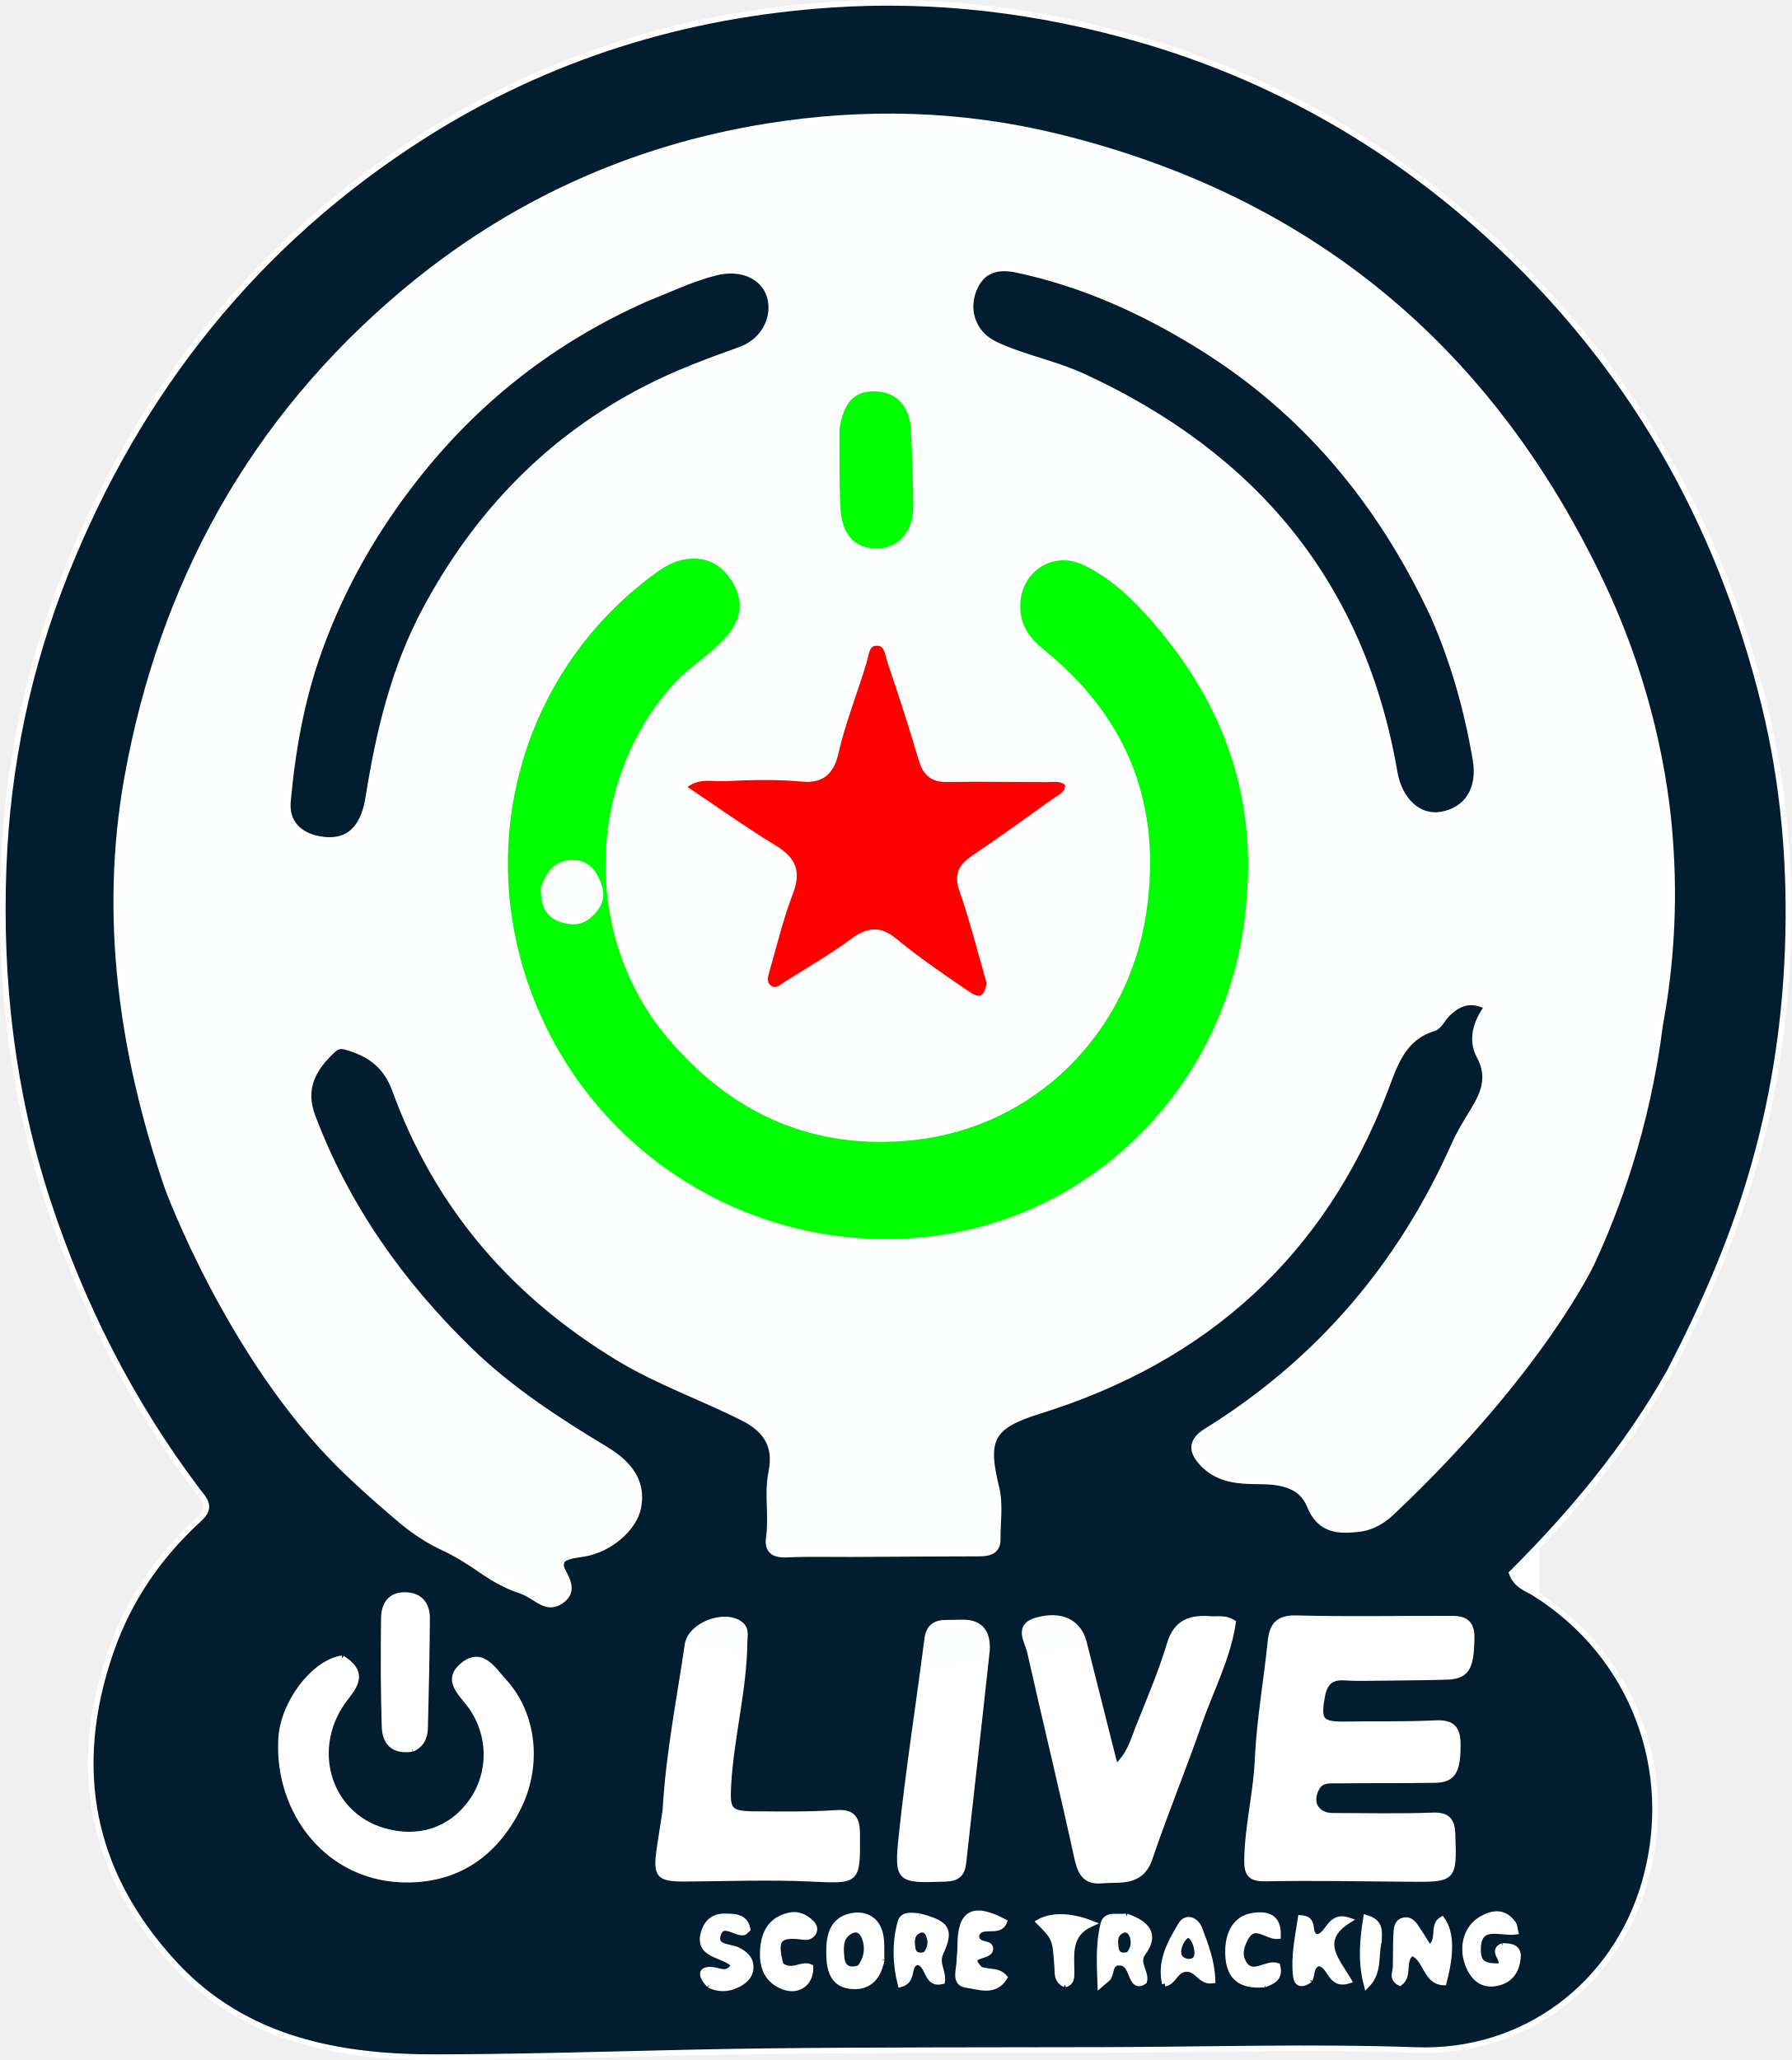
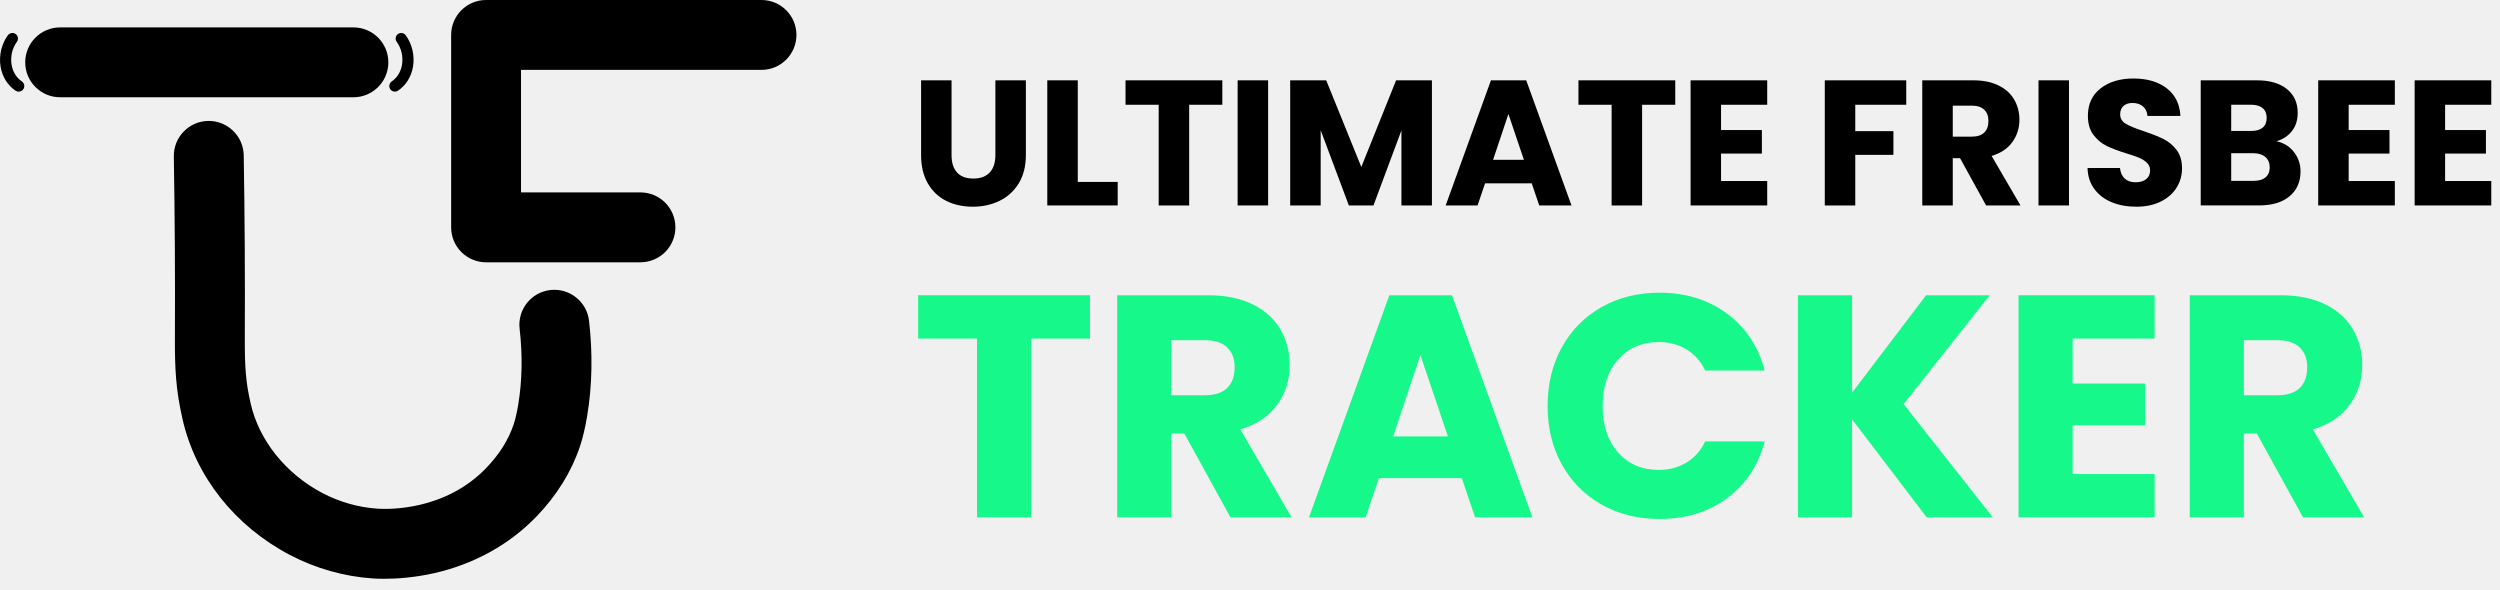
- <svg xmlns="http://www.w3.org/2000/svg" id="Capa_2" data-name="Capa 2" viewBox="0 0 318.7 366.47">
+ <svg xmlns="http://www.w3.org/2000/svg" id="Capa_1" data-name="Capa 1" viewBox="0 0 994.64 234.65">
  <defs>
    <style>
      .cls-1 {
-         fill: #021d30;
-       }
- 
-       .cls-1, .cls-2, .cls-3, .cls-4 {
-         stroke: #fff;
-         stroke-miterlimit: 10;
-       }
- 
-       .cls-2 {
-         fill: red;
-       }
- 
-       .cls-5 {
-         fill: #fff;
-       }
- 
-       .cls-5, .cls-6 {
-         stroke-width: 0px;
-       }
- 
-       .cls-3, .cls-6 {
-         fill: lime;
-       }
- 
-       .cls-4 {
-         fill: #fdfeff;
+         fill: #16f98a;
      }
    </style>
  </defs>
-   <g id="Layer_1" data-name="Layer 1">
-     <rect class="cls-5" x="44.31" y="268.27" width="229.56" height="91.02" />
-     <ellipse class="cls-4" cx="159.1" cy="153.06" rx="149.1" ry="143.85" />
-     <path class="cls-3" d="m222.13,161.79c-2.92,30.6-26.44,55.16-56.68,58.68-31.67,3.68-61.54-15.18-71.91-45.16-9.25-26.72-.65-55.68,21.28-72.62,2.04-1.58,4.11-3.16,6.76-3.64,3.67-.66,6.65.54,8.75,3.58,2.39,3.45,2.31,6.92,0,10.06-2.8,3.79-7.08,5.93-10.21,9.43-15.41,17.2-15.92,44.47-.97,62.18,11.38,13.48,25.84,19.92,43.44,18.01,21.28-2.31,37.69-18.8,40.85-39.98,2.83-18.92-3.16-34.29-17.95-46.29-2.51-2.04-4.33-4.31-4.47-7.75-.26-6.74,6.01-11.11,12.07-8.19,4.97,2.4,8.88,6.21,12.44,10.31,12.72,14.65,18.81,31.5,16.59,51.39m-125.4-3.66c0,2.32.47,4.43,2.95,5.33,1.77.65,3.55.75,5.11-.61,1.69-1.46,2.57-3.12,1.73-5.46-.76-2.12-1.94-3.75-4.28-3.89-2.83-.16-4.55,1.43-5.5,4.63Z" />
-     <path class="cls-1" d="m114.42,53.36c4.46-1.74,8.52-3.75,12.92-4.86,4.46-1.13,8.47.6,9.57,4.14,1.17,3.75-.95,8.04-5.2,9.56-5.71,2.04-11.37,4.14-16.77,6.92-17.3,8.9-30.12,22.25-39.26,39.31-5.62,10.49-8.3,21.84-10.15,33.47-.93,5.84-3.89,8.25-8.73,7.36-3.63-.67-5.91-2.98-5.57-6.7.82-9.12,2.43-18.11,5.54-26.79,4.17-11.64,10.26-22.15,17.99-31.77,10.7-13.31,23.81-23.49,39.65-30.61Z" />
-     <path class="cls-1" d="m254.78,109.01c3.8,8.55,6.23,17.22,7.75,26.16.89,5.23-1.59,9.05-6.23,9.76-3.93.6-7.31-2.56-8.17-7.54-5.77-33.48-24.93-56.39-55.44-70.44-4.37-2.01-9.03-3.01-13.45-4.76-.96-.38-1.92-.77-2.81-1.28-3.32-1.91-4.62-5.74-3.16-9.38,1.41-3.53,4.2-4.26,7.61-3.53,11.87,2.51,22.73,7.46,32.96,13.85,18.38,11.47,31.62,27.45,40.93,47.18Z" />
-     <path class="cls-2" d="m176.05,174.94c-.73,4.28-3.02,2.48-4.71,1.33-4.16-2.82-8.31-5.7-12.19-8.89-2.73-2.24-4.79-1.88-7.45.08-3.74,2.75-7.77,5.09-11.71,7.55-.93.58-1.93,1.64-3.13.72-1.12-.86-.7-2.15-.39-3.24,1.31-4.58,2.43-9.24,4.13-13.67,1.44-3.74.55-5.91-2.8-7.95-5.46-3.32-10.67-7.05-16.33-10.84,2.59-2.29,5.15-1.46,7.39-1.56,4.63-.22,9.3-.36,13.9.08,3.81.37,5.25-1.67,5.92-4.61,1.26-5.55,3.41-10.8,5.03-16.23.4-1.34.4-3.2,2.1-3.33,2.08-.16,2.13,2.01,2.58,3.34,1.95,5.74,3.81,11.51,5.53,17.32.73,2.46,1.94,3.64,4.64,3.58,5.92-.12,11.85.02,17.78.01,1.28,0,2.59-.29,3.64.8.21,1.83-1.35,2.34-2.44,3.13-4.72,3.39-9.43,6.79-14.24,10.04-2.19,1.48-3.11,2.9-2.13,5.71,1.86,5.36,3.25,10.88,4.9,16.63Z" />
-     <path class="cls-6" d="m149.35,76.43c.73-4.96,2.74-6.98,6.5-6.81,3.72.17,6.02,2.65,6.23,6.91.21,4.48.38,8.96.41,13.45.03,4.39-2.44,7.37-6.05,7.58-4.06.24-6.61-2.17-6.89-7-.27-4.59-.17-9.21-.2-14.13Z" />
-     <g>
-       <path class="cls-1" d="m297.06,244.01c-7.68,13.59-17.42,25.22-28.09,35.86.86,2.25,2.63,2.69,4,3.54,17.59,11.01,25.35,31.57,19.65,51.45-5.23,18.24-21.41,30.51-40.62,29.84-18.53-.65-37.1-.07-55.65-.02-19.97.05-39.93,0-59.9.22-19.58.23-39.16,1.03-58.74,1.07-17.46.04-34.21-3.1-46.72-16.67-14.85-16.09-18.49-34.73-11.25-55.56,3.23-9.28,8.58-16.99,15.72-23.52,2.42-2.21.83-3.5-.4-5.15-11.76-15.61-20.48-32.82-26.56-51.35C2.17,194.42-.13,174.56.64,154.29c.69-18.1,4.38-35.62,11.06-52.35,13-32.52,33.96-58.88,63.61-77.75C97.35,10.18,121.61,2.62,147.81.85c18.69-1.27,36.94.99,54.69,6.08,23.2,6.65,43.91,18.29,61.92,34.55,25.31,22.85,41.46,51.12,49.52,84.07,3.47,14.2,4.68,28.7,4.13,43.33-.51,13.85-2.67,27.39-6.66,40.7-3.57,11.91-8.52,23.18-14.36,34.44m-1.69-61.68c1.44-7.74,2.71-18.56,1.89-31.4-.29-4.48-1.42-24.09-12.2-46.93-19.71-41.75-51.71-68.6-96.77-79.67-17.17-4.22-34.48-4.65-51.78-1.87-24.19,3.89-45.84,13.75-64.66,29.57-26.97,22.68-42.98,51.83-49.19,86.17-4.49,24.84-.95,49.34,7.16,73.08,0,0,10.88,29.69,30.58,49.3,3.18,3.16,7.02,6.51,7.02,6.51,3.43,2.99,5.14,4.49,7.37,5.95,3.82,2.52,4.29,1.99,9.07,5.1,2.3,1.5,3.11,2.22,5.39,3.4,3.14,1.63,3.04,1.01,5.37,2.41,1.4.85,2.45,1.67,3.79,1.45.62-.1,1.24-.39,1.83-.91,1.73-1.52.81-3.29-.05-4.94-.3-.56-.59-1.17-.1-2.07,1-.76,2.44-.84,3.82-1.07,4.54-.75,8.92-4.47,9.66-8.23.81-4.13-1.01-7.47-5.78-10.35-8.63-5.2-17.05-10.67-24.32-17.76-12.18-11.88-21.78-25.43-27.83-41.43-1.88-4.96.04-8.46,3.45-11.71.71-.68,1.36-1,2.39-.71,4.18,1.17,7.18,3.2,8.81,7.7,7.52,20.67,21.08,36.39,39.88,47.73,6.98,4.21,14.67,6.9,21.91,10.53,4.41,2.21,6.07,5.15,5.15,9.74-.78,3.88.12,7.71-.43,11.54-.33,2.3.76,3.21,3.16,3.09,3.85-.18,7.72-.06,11.58-.08,7.6-.04,15.2-.1,22.8-.11,1.77,0,3.2-.49,3.18-2.5-.03-3.08.51-6.21-.24-9.25-2.12-8.6-.95-10.93,7.62-13.6,29.61-9.21,50.37-27.89,61.52-57.02,1.73-4.52,3.12-9.4,8.69-11.06.94-.28,1.54-1.66,2.35-2.48,1.96-1.96,4.13-2.93,7.15-1.36-2.06,2.77-2.93,5.96-1.41,8.74,2.41,4.41.17,7.68-1.86,11.01-.94,1.55-1.84,3.08-2.57,4.73-9.54,21.49-24.12,38.61-44.15,51.02-2.77,1.72-2.87,3.68-.26,6.16,2.64,2.5,5.99,2.75,9.41,2.77,3.73.01,7.67.43,9.24,4.3,1.79,4.44,5.05,4.62,8.78,4.18,3.45-.4,5.68-2.79,6.39-3.46,26.16-24.84,35-43.79,35-43.79,4.37-9.38,9.81-23.76,12.2-42.43Zm-49.31,116.15c3.73-.05,7.47-.07,11.2-.17,3.69-.1,4.52-1.5,4.58-7.04.04-3.63-2.5-3.32-4.82-3.32-8.76-.02-17.53.16-26.28-.08-3.25-.09-4.38,1.15-4.68,4.11-.73,7.06-1.99,14.08-2.31,21.16-.27,5.96-1.78,11.74-1.87,17.7-.04,2.46.56,3.38,3.24,3.33,8.5-.14,17.01,0,25.51.08,8.1.07,8.08.09,7.81-7.96-.08-2.34-.82-3.44-3.49-3.34-5.92.22-11.85.08-17.78.07-2.94,0-4.29-2.31-2.94-4.88.86-1.63,2.39-1.37,3.74-1.39,5.79-.08,11.59,0,17.39-.1,3.24-.05,4.06-1.68,4.01-6.49-.03-2.88-1.19-3.76-4.03-3.62-5.27.26-10.56.12-15.85.21-4.5.08-5.07-.63-4.23-5.07.43-2.29,1.52-3.41,3.93-3.25,2.06.14,4.13.07,6.87.05m-53.31-6.68c-1.08-3.35-4.02-4.7-8.18-3.59-3.81,1.02-1.75,3.71-1.31,5.66,2.7,12.05,5.64,24.04,8.27,36.1.59,2.72,1.23,4.86,4.44,4.57,3.28-.3,7.02.67,8.6-3.98,2.72-8.03,5.97-15.89,8.75-23.9,2.08-6,5.14-11.71,6.07-18.02-1.42-.9-2.75-.54-4.01-.63-3.48-.26-6.08.48-7.27,4.48-1.54,5.16-3.71,10.13-5.69,15.15-.86,2.18-1.43,4.57-3.94,6.83-1.97-7.79-3.78-14.94-5.72-22.66m-74.37,30.27c-.33,2.17-.67,4.34-1,6.51-.76,5.11-.27,5.66,4.78,5.62,7.33-.05,14.68-.33,22,0,8.41.38,8.39.62,8.35-7.7,0-.26,0-.52-.01-.77-.11-2.29-.91-3.42-3.6-3.24-4.87.33-9.78.25-14.67.22-4.56-.03-4.9-.74-4.64-5.25.49-8.52,2.79-16.82,2.88-25.37.01-1.11.39-2.33-.79-3.2-2.82-2.11-8.85.2-9.36,3.69-1.38,9.57-3.34,19.07-3.94,29.51m-57.5-27.11c-5.06.76-10.52,7.95-10.87,14.34-.7,13.02,8.42,25.16,22.59,25.05,8.97-.07,15.41-4.67,19.45-12.49,3.98-7.69,2.97-16.99-2.43-22.83-1.84-1.99-3.87-5.58-7.25-2.83-3.26,2.65-.26,4.99,1.35,7.21,3.7,5.11,3.78,11.91.22,16.99-3.61,5.15-9.4,7.09-15.71,5.25-10.09-2.94-13.55-15.1-6.62-23.8,2-2.52,2.95-4.57-.72-6.89m114.72-1.57q.19-4.96-4.61-4.79c-.9.03-1.8.03-2.7.04-1.95.01-3.06.8-3.33,2.9-1.5,11.64-3.33,23.25-4.56,34.92-.85,8.06-.51,8.01,7.73,7.74,2.15-.07,3.03-.8,3.26-2.83,1.38-12.43,2.8-24.86,4.21-37.98m-102.28,17.7c1.63-.7,2.27-2.06,2.3-3.7.15-6.53.33-13.07.35-19.61,0-2.55-1.43-4.12-4.12-4.06-2.66.06-3.54,1.98-3.57,4.18-.07,6.41-.08,12.82.13,19.23.08,2.5,1.27,4.5,4.91,3.96m90.22,29.75c-1.29-.12-2.96-.42-3.36,1.08-.97,3.64-.91,7.33.03,11.05,2.53-.67,1.06-3.53,3.03-3.95,2.11.32,1.42,4.16,4.38,3.41.22-1.8-1.13-3.17-.29-5.01,1.9-4.17,1.23-5.27-3.79-6.58m36.86.02c-1.43.3-3.59-.54-4.08,1.29-.88,3.33-.72,6.8-.57,10.88.95-.83,1.3-1.02,1.47-1.31.55-.92.26-2.55,1.82-2.61,1.61-.06,1.93,1.42,2.44,2.58.41.93.96,1.53,2.08.77.47-1.7-1.56-3.24-.2-5.09,2.36-3.22.81-5.18-2.95-6.49m47.89,8.8c.06,1.02-.85,2.27.77,3.04,1.8-1.32.26-4.1,2.13-5.33,2.66,1,2.34,5.1,5.66,5.25,1.42-5.3,1.31-8.96-.32-11.22-1.87,1.11-.15,3.82-2.28,5.04-.72-1.14-1.39-2.22-2.09-3.28-.57-.87-1.2-1.84-2.41-1.59-1.28.27-1.3,1.5-1.36,2.49-.1,1.66-.04,3.33-.11,5.61m-91.45-1.06c-.06-1.54.1-3.13-.24-4.6-.65-2.76-2.86-3.77-5.34-3.17-3.45.83-3.81,3.88-3.76,6.8.04,2.55.6,5.17,3.64,5.6,2.87.4,5-.93,5.71-4.62m17.56,1.7c-3.27-3.22,2.42-1.81,1.72-4.04-.35-.77-2.5-.19-2.43-2.07.79-2.36,4.05-.04,4.96-2.39-5.56-2.93-7.85-1.63-7.82,4.34,0,.9-.14,1.79-.16,2.69-.04,1.57-1.01,3.91,1.26,4.21,2.16.29,5.02,1.52,6.78-1.33-1.14-1.35-2.58-.85-4.3-1.41m58.61,1.82c.47-.99.13-2.39,1.5-2.92,2.28.09,1.96,4.21,5.43,3.07-2.06-3.54-5.73-7.14-.03-10.73-3.6-1.21-3.57,3.09-5.8,2.95-1.62-.76.07-3.19-2.72-3.37-.51,3.4-1.27,6.8-.87,10.33.14,1.22.89,1.85,2.49.68m34.28-6.03c-2.19.93.72,2.54-.48,3.6-2.85.07-3.82-.56-3.87-2.72-.13-5.22,4.03-3.02,6.66-3.4-.17-.7-.16-1.12-.36-1.4-1.62-2.31-3.69-2.06-5.77-.82-2.76,1.63-3.61,5.32-2.1,8.57,1.06,2.27,2.76,3.39,5.29,2.69,2.11-.58,3.1-2.13,3.36-4.25.22-1.76-.75-2.29-2.74-2.26m-141.14,6.94c1.6.77,3.23.79,4.83.05,1.34-.62,2.48-1.54,2.55-3.1.08-1.59-.99-2.54-2.35-3.19-1.38-.65-4.12-.37-3.48-2.63.76-2.68,3.01-.28,4.58-.48.2-.03.37-.3.72-.6-.48-2.3-2.38-2.23-4.11-2.26-1.7-.03-2.97.84-3.56,2.45-1.73,4.73,3.61,4.17,5.24,6.25-1.17,1.86-2.36,1.03-3.6.85-2.09-.29-2.68.57-.82,2.65m12.74-3.52c-1.24-4.67-.44-5.64,4.16-5.01.73.1,1.27-.16,1.63-.74.41-.65.14-1.29-.33-1.75-1.05-1.05-2.32-1.69-3.84-1.37-3.32.69-4.6,3.03-4.8,6.16-.19,2.97.7,5.42,3.67,6.55,2.66,1.01,4.89-.68,4.8-3.5-1.61-.75-3.2,1.24-5.29-.34m68.33,3.28c1.7-.25,1.84-2.67,4.01-2.6,1.86.06,2.38,2.37,4.48,2.06-.08-3.31-1.21-6.29-2.33-9.23-.6-1.57-2.35-2.27-3.29-.7-1.89,3.15-3.77,6.47-2.87,10.47m17.73.16c1.47-.55,2.9-1.13,2.3-3.33-2.05-.71-4.67,2.38-6.18-.85-.65-1.39-.19-2.74.5-4.04,1.6-3.01,3.75-.21,5.79-.37.14-3.5-1.93-4.02-4.44-3.65-3.08.45-4.63,3.14-4.44,7.03.18,3.84,2.14,5.59,6.48,5.21m-35.49,0c1.13-.3,1.16-1.16,1.16-2.12,0-3.31-.67-6.86,3.58-8.73-3.76-1.49-7.17-1.51-9.35-.27,2.89,2.92,2.87,2.92,3.23,8.24.07.97-.15,2.11,1.38,2.88m55.85-7.71c-.02-1.55.51-3.35-2.29-4.17-.63,4.04-1,7.74.11,12.01,2.29-2.35,1.5-4.96,2.18-7.83Z" />
-       <path class="cls-1" d="m200.83,347.72c-1.42.42-2.18-.1-2.31-1.17-.13-1.04-.28-2.25.8-2.95,1.15-.74,1.89-.04,2.2.96.32,1.06.17,2.12-.69,3.16Z" />
-       <path class="cls-1" d="m211.45,344.25c-.93-.04-2.52,2.85-1.42,4.11.6.68,1.93.84,2.55.28,1.12-1.01-.15-4.36-1.13-4.39Z" />
-       <path class="cls-1" d="m164.67,347.72c-1.42.42-2.18-.1-2.31-1.17-.13-1.04-.28-2.25.8-2.95,1.15-.74,1.89-.04,2.2.96.32,1.06.17,2.12-.69,3.16Z" />
-       <path class="cls-1" d="m152.97,350.09c-2,.68-3.06-.11-3.23-1.76-.16-1.6-.34-3.45,1.19-4.55,1.63-1.17,2.66-.1,3.07,1.43.43,1.62.2,3.26-1.03,4.88Z" />
-     </g>
+   <g>
+     <path d="m378.58,31.96v29.79c0,2.98.73,5.27,2.2,6.88,1.46,1.61,3.62,2.41,6.45,2.41s5.01-.8,6.52-2.41c1.51-1.61,2.27-3.9,2.27-6.88v-29.79h12.13v29.71c0,4.44-.95,8.2-2.84,11.28-1.89,3.07-4.43,5.39-7.62,6.95s-6.75,2.34-10.67,2.34-7.44-.77-10.53-2.31c-3.1-1.54-5.54-3.85-7.34-6.95-1.8-3.1-2.69-6.87-2.69-11.31v-29.71h12.13Z" />
+     <path d="m428.79,72.38h15.89v9.36h-28.01V31.96h12.13v40.42Z" />
+     <path d="m486.31,31.96v9.72h-13.19v40.07h-12.13v-40.07h-13.19v-9.72h38.51Z" />
+     <path d="m504.53,31.96v49.78h-12.13V31.96h12.13Z" />
+     <path d="m569.7,31.96v49.78h-12.13v-29.86l-11.13,29.86h-9.79l-11.21-29.93v29.93h-12.13V31.96h14.33l13.97,34.47,13.83-34.47h14.25Z" />
+     <path d="m609.42,72.95h-18.58l-2.98,8.79h-12.69l18.01-49.78h14.04l18.01,49.78h-12.84l-2.98-8.79Zm-3.12-9.36l-6.17-18.23-6.1,18.23h12.27Z" />
+     <path d="m666.51,31.96v9.72h-13.19v40.07h-12.13v-40.07h-13.19v-9.72h38.51Z" />
+     <path d="m684.73,41.67v10.07h16.24v9.36h-16.24v10.92h18.37v9.72h-30.49V31.96h30.49v9.72h-18.37Z" />
+     <path d="m758.41,31.96v9.72h-20.28v10.5h15.18v9.43h-15.18v20.14h-12.13V31.96h32.41Z" />
+     <path d="m790.18,81.74l-10.35-18.79h-2.91v18.79h-12.13V31.96h20.35c3.92,0,7.27.69,10.03,2.06,2.77,1.37,4.83,3.25,6.21,5.64,1.37,2.39,2.06,5.05,2.06,7.98,0,3.31-.93,6.27-2.8,8.87-1.87,2.6-4.62,4.44-8.26,5.53l11.49,19.71h-13.69Zm-13.26-27.37h7.52c2.22,0,3.89-.54,5-1.63,1.11-1.09,1.67-2.62,1.67-4.61s-.56-3.38-1.67-4.47c-1.11-1.09-2.78-1.63-5-1.63h-7.52v12.34Z" />
+     <path d="m823.16,31.96v49.78h-12.13V31.96h12.13Z" />
+     <path d="m840.18,80.47c-2.88-1.18-5.19-2.93-6.91-5.25-1.73-2.32-2.64-5.11-2.73-8.37h12.91c.19,1.84.83,3.25,1.91,4.22,1.09.97,2.51,1.45,4.26,1.45s3.21-.41,4.25-1.24c1.04-.83,1.56-1.97,1.56-3.44,0-1.23-.41-2.25-1.24-3.05-.83-.8-1.84-1.46-3.05-1.99-1.21-.52-2.92-1.11-5.14-1.77-3.22-.99-5.84-1.99-7.87-2.98-2.03-.99-3.78-2.46-5.25-4.4-1.47-1.94-2.2-4.47-2.2-7.59,0-4.63,1.68-8.26,5.04-10.89,3.36-2.62,7.73-3.94,13.12-3.94s9.9,1.31,13.26,3.94c3.36,2.62,5.15,6.28,5.39,10.96h-13.12c-.1-1.61-.69-2.87-1.77-3.79-1.09-.92-2.48-1.38-4.18-1.38-1.47,0-2.65.39-3.55,1.17-.9.78-1.35,1.9-1.35,3.37,0,1.61.76,2.86,2.27,3.76,1.51.9,3.88,1.87,7.09,2.91,3.21,1.09,5.83,2.13,7.84,3.12,2.01.99,3.75,2.44,5.21,4.33,1.46,1.89,2.2,4.33,2.2,7.3s-.72,5.41-2.16,7.73c-1.44,2.32-3.53,4.16-6.28,5.53-2.74,1.37-5.98,2.06-9.72,2.06s-6.9-.59-9.79-1.77Z" />
+     <path d="m912.66,60.5c1.75,2.25,2.62,4.81,2.62,7.69,0,4.16-1.45,7.46-4.36,9.89-2.91,2.44-6.96,3.65-12.16,3.65h-23.19V31.96h22.41c5.06,0,9.02,1.16,11.88,3.47,2.86,2.32,4.29,5.46,4.29,9.43,0,2.93-.77,5.37-2.3,7.3-1.54,1.94-3.58,3.29-6.13,4.04,2.88.62,5.2,2.05,6.95,4.29Zm-24.96-8.4h7.94c1.99,0,3.51-.44,4.57-1.31,1.06-.88,1.6-2.16,1.6-3.87s-.53-3-1.6-3.9c-1.06-.9-2.59-1.35-4.57-1.35h-7.94v10.42Zm13.65,18.47c1.11-.92,1.67-2.26,1.67-4.01s-.58-3.12-1.74-4.11c-1.16-.99-2.75-1.49-4.79-1.49h-8.79v10.99h8.94c2.03,0,3.6-.46,4.72-1.38Z" />
+     <path d="m934.43,41.67v10.07h16.24v9.36h-16.24v10.92h18.37v9.72h-30.49V31.96h30.49v9.72h-18.37Z" />
+     <path d="m972.8,41.67v10.07h16.24v9.36h-16.24v10.92h18.37v9.72h-30.49V31.96h30.49v9.72h-18.37Z" />
+     <path class="cls-1" d="m433.66,117.46v17.25h-23.42v71.14h-21.53v-71.14h-23.42v-17.25h68.37Z" />
+     <path class="cls-1" d="m489.56,205.85l-18.38-33.37h-5.16v33.37h-21.53v-88.39h36.14c6.97,0,12.91,1.22,17.82,3.65,4.91,2.44,8.58,5.77,11.02,10.01,2.43,4.24,3.65,8.96,3.65,14.16,0,5.88-1.66,11.12-4.97,15.74-3.32,4.62-8.21,7.89-14.67,9.82l20.4,35h-24.3Zm-23.54-48.6h13.35c3.94,0,6.9-.96,8.88-2.9,1.97-1.93,2.96-4.66,2.96-8.18s-.99-6-2.96-7.93c-1.97-1.93-4.93-2.9-8.88-2.9h-13.35v21.91Z" />
+     <path class="cls-1" d="m581.6,190.24h-32.99l-5.29,15.61h-22.54l31.98-88.39h24.93l31.98,88.39h-22.79l-5.29-15.61Zm-5.54-16.62l-10.95-32.36-10.83,32.36h21.78Z" />
+     <path class="cls-1" d="m621.39,138.17c3.78-6.84,9.04-12.17,15.8-15.99,6.76-3.82,14.42-5.73,22.98-5.73,10.49,0,19.47,2.77,26.94,8.31,7.47,5.54,12.47,13.09,14.98,22.66h-23.67c-1.76-3.69-4.26-6.5-7.49-8.44-3.23-1.93-6.91-2.9-11.02-2.9-6.63,0-12,2.31-16.12,6.93-4.11,4.62-6.17,10.79-6.17,18.51s2.06,13.89,6.17,18.51c4.11,4.62,9.48,6.93,16.12,6.93,4.11,0,7.78-.96,11.02-2.9,3.23-1.93,5.73-4.74,7.49-8.44h23.67c-2.52,9.57-7.51,17.1-14.98,22.6-7.47,5.5-16.45,8.25-26.94,8.25-8.56,0-16.22-1.91-22.98-5.73-6.76-3.82-12.02-9.13-15.8-15.93-3.78-6.8-5.67-14.56-5.67-23.29s1.89-16.51,5.67-23.36Z" />
+     <path class="cls-1" d="m766.56,205.85l-29.71-39.03v39.03h-21.53v-88.39h21.53v38.78l29.46-38.78h25.31l-34.25,43.31,35.51,45.08h-26.32Z" />
+     <path class="cls-1" d="m824.61,134.71v17.88h28.83v16.62h-28.83v19.39h32.61v17.25h-54.14v-88.39h54.14v17.25h-32.61Z" />
+     <path class="cls-1" d="m916.27,205.85l-18.38-33.37h-5.16v33.37h-21.53v-88.39h36.14c6.97,0,12.91,1.22,17.82,3.65,4.91,2.44,8.58,5.77,11.02,10.01,2.43,4.24,3.65,8.96,3.65,14.16,0,5.88-1.66,11.12-4.97,15.74-3.32,4.62-8.21,7.89-14.67,9.82l20.4,35h-24.3Zm-23.54-48.6h13.35c3.94,0,6.9-.96,8.88-2.9,1.97-1.93,2.96-4.66,2.96-8.18s-.99-6-2.96-7.93c-1.97-1.93-4.93-2.9-8.88-2.9h-13.35v21.91Z" />
+   </g>
+   <g>
+     <path d="m7.43,36.46c-.43,0-.86-.12-1.24-.38C3.04,33.95.92,30.58.24,26.59c-.75-4.38.33-9.07,2.89-12.56.73-.98,2.12-1.2,3.11-.48.99.73,1.2,2.12.47,3.1-1.86,2.53-2.64,5.96-2.09,9.18.48,2.78,1.93,5.11,4.07,6.56,1.01.69,1.28,2.07.6,3.09-.43.63-1.13.97-1.84.97Z" />
+     <path d="m157.11,36.46c.43,0,.86-.12,1.24-.38,3.16-2.14,5.27-5.51,5.96-9.49.75-4.38-.33-9.07-2.89-12.56-.73-.98-2.12-1.2-3.11-.48-.99.73-1.2,2.12-.47,3.1,1.86,2.53,2.64,5.96,2.09,9.18-.48,2.78-1.93,5.11-4.07,6.56-1.01.69-1.28,2.07-.6,3.09.43.63,1.13.97,1.84.97Z" />
+     <path d="m152.93,230.28c-1.99,0-3.55-.07-4.6-.14-11.38-.76-22.8-3.99-33.01-9.36-21.94-11.53-37.5-31.2-42.69-53.98-2.68-11.77-3.11-19.82-3.04-33.41.11-22.74-.03-46.68-.43-71.15-.12-7.68,6-14,13.68-14.13,7.67-.1,14,6,14.13,13.68.4,24.66.54,48.79.43,71.73-.06,13.07.42,18.64,2.34,27.09,3.33,14.62,13.99,27.91,28.51,35.54,6.8,3.57,14.38,5.73,21.92,6.23,4.34.29,26.83.87,43.24-16.15,5.28-5.48,8.87-11.19,10.98-17.47.66-1.97,1.27-4.61,1.8-7.84,1.57-9.46,1.76-19.6.54-30.13-.88-7.63,4.59-14.52,12.22-15.4,7.63-.87,14.52,4.6,15.4,12.22,1.51,13.11,1.26,25.85-.74,37.87-.79,4.74-1.73,8.71-2.87,12.12-3.4,10.14-9.23,19.53-17.33,27.93-10.71,11.1-24.72,18.87-40.51,22.47-8.13,1.85-15.25,2.27-19.99,2.27Z" />
+     <path d="m254.82,104.36h-61.43c-7.68,0-13.9-6.23-13.9-13.9V13.9c0-7.68,6.22-13.9,13.9-13.9h109.58c7.68,0,13.9,6.23,13.9,13.9s-6.22,13.9-13.9,13.9h-95.68v48.75h47.52c7.68,0,13.9,6.23,13.9,13.9s-6.22,13.9-13.9,13.9Z" />
+     <path d="m140.61,38.7H23.93c-7.68,0-13.9-6.23-13.9-13.9s6.22-13.9,13.9-13.9h116.68c7.68,0,13.9,6.23,13.9,13.9s-6.22,13.9-13.9,13.9Z" />
  </g>
</svg>
